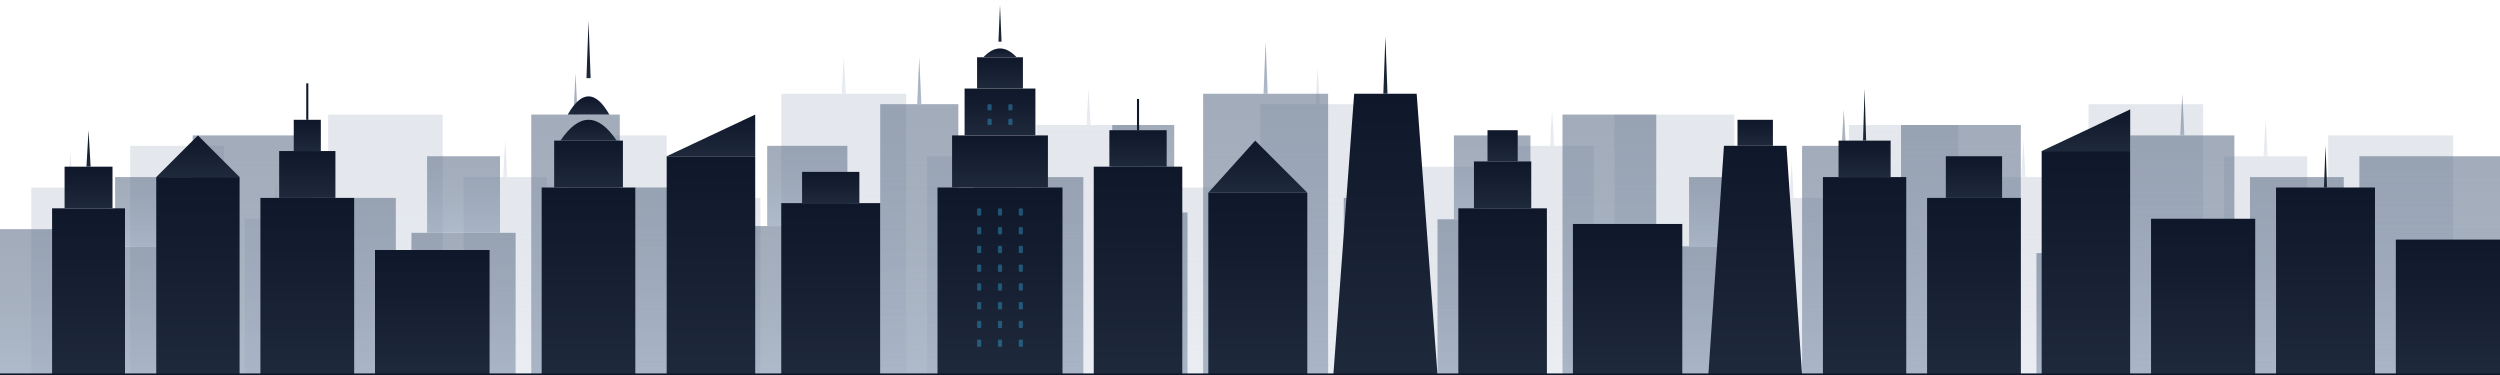
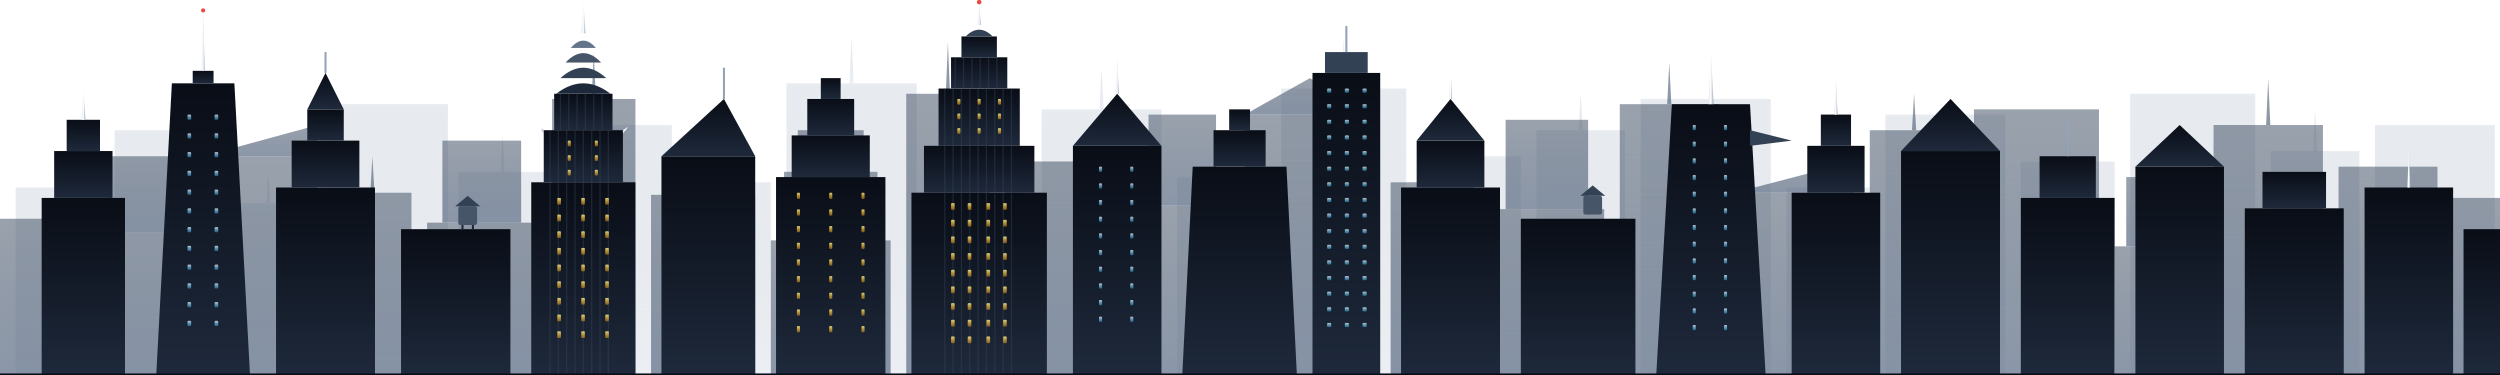
<svg xmlns="http://www.w3.org/2000/svg" viewBox="0 0 2400 360" preserveAspectRatio="xMidYMax slice" fill="none" class="w-full h-full">
  <defs>
-     <linearGradient id="bgSkylineGrad" x1="0" y1="0" x2="0" y2="1">
-       <stop offset="0%" stop-color="#94a3b8" stop-opacity="0.25" />
-       <stop offset="100%" stop-color="#cbd5e1" stop-opacity="0.4" />
-     </linearGradient>
-     <linearGradient id="midSkylineGrad" x1="0" y1="0" x2="0" y2="1">
-       <stop offset="0%" stop-color="#64748b" stop-opacity="0.6" />
-       <stop offset="100%" stop-color="#94a3b8" stop-opacity="0.75" />
-     </linearGradient>
-     <linearGradient id="foreSkylineGrad" x1="0" y1="0" x2="0" y2="1">
-       <stop offset="0%" stop-color="#0f172a" />
+     <linearGradient id="skylineBgGrad" x1="0" y1="0" x2="0" y2="1">
+       <stop offset="0%" stop-color="#94a3b8" stop-opacity="0.22" />
+       <stop offset="100%" stop-color="#cbd5e1" stop-opacity="0.38" />
+     </linearGradient>
+     <linearGradient id="skylineMidGrad" x1="0" y1="0" x2="0" y2="1">
+       <stop offset="0%" stop-color="#475569" stop-opacity="0.55" />
+       <stop offset="100%" stop-color="#64748b" stop-opacity="0.75" />
+     </linearGradient>
+     <linearGradient id="skylineForeDark" x1="0" y1="0" x2="0" y2="1">
+       <stop offset="0%" stop-color="#090d16" />
      <stop offset="100%" stop-color="#1e293b" />
    </linearGradient>
-     <linearGradient id="empireStateGrad" x1="0" y1="0" x2="0" y2="1">
-       <stop offset="0%" stop-color="#1e293b" />
-       <stop offset="100%" stop-color="#0f172a" />
+     <linearGradient id="spireSteel" x1="0" y1="0" x2="1" y2="0">
+       <stop offset="0%" stop-color="#e2e8f0" />
+       <stop offset="50%" stop-color="#ffffff" />
+       <stop offset="100%" stop-color="#94a3b8" />
+     </linearGradient>
+     <linearGradient id="windowGlowWarm" x1="0" y1="0" x2="0" y2="1">
+       <stop offset="0%" stop-color="#fef08a" stop-opacity="0.85" />
+       <stop offset="100%" stop-color="#f59e0b" stop-opacity="0.5" />
+     </linearGradient>
+     <linearGradient id="windowGlowCyan" x1="0" y1="0" x2="0" y2="1">
+       <stop offset="0%" stop-color="#e0f2fe" stop-opacity="0.8" />
+       <stop offset="100%" stop-color="#38bdf8" stop-opacity="0.45" />
    </linearGradient>
  </defs>
-   <g fill="url(#bgSkylineGrad)">
-     <rect x="30" y="180" width="75" height="180" />
-     <polygon points="65.5,180 67.5,145 69.5,180" />
-     <rect x="125" y="140" width="90" height="220" />
-     <rect x="235" y="210" width="60" height="150" />
-     <polygon points="263,210 265,175 267,210" />
-     <rect x="315" y="110" width="110" height="250" />
-     <rect x="445" y="170" width="80" height="190" />
-     <polygon points="483,170 485,135 487,170" />
-     <rect x="545" y="130" width="95" height="230" />
-     <rect x="660" y="190" width="70" height="170" />
-     <rect x="750" y="90" width="120" height="270" />
-     <polygon points="808,90 810,55 812,90" />
-     <rect x="890" y="150" width="85" height="210" />
-     <rect x="995" y="120" width="100" height="240" />
-     <polygon points="1043,120 1045,85 1047,120" />
-     <rect x="1115" y="180" width="75" height="180" />
-     <rect x="1210" y="100" width="110" height="260" />
-     <polygon points="1263,100 1265,65 1267,100" />
-     <rect x="1340" y="160" width="90" height="200" />
-     <rect x="1450" y="140" width="80" height="220" />
-     <polygon points="1488,140 1490,105 1492,140" />
-     <rect x="1550" y="110" width="115" height="250" />
-     <rect x="1685" y="190" width="70" height="170" />
-     <polygon points="1718,190 1720,155 1722,190" />
-     <rect x="1775" y="120" width="105" height="240" />
-     <rect x="1900" y="170" width="85" height="190" />
-     <polygon points="1940.5,170 1942.5,135 1944.5,170" />
-     <rect x="2005" y="100" width="110" height="260" />
-     <rect x="2135" y="150" width="80" height="210" />
-     <polygon points="2173,150 2175,115 2177,150" />
-     <rect x="2235" y="130" width="120" height="230" />
-   </g>
-   <g fill="url(#midSkylineGrad)">
-     <rect x="0" y="220" width="90" height="140" />
-     <rect x="100" y="236.5" width="70" height="123.5" />
-     <rect x="110.5" y="170" width="49" height="66.5" />
-     <rect x="185" y="130" width="115" height="230" />
-     <rect x="315" y="190" width="65" height="170" />
-     <rect x="395" y="223.5" width="100" height="136.5" />
-     <rect x="410" y="150" width="70" height="73.5" />
-     <rect x="510" y="110" width="85" height="250" />
-     <polygon points="550.5,110 552.5,70 554.5,110" />
-     <rect x="610" y="180" width="95" height="180" />
-     <rect x="720" y="217" width="110" height="143" />
-     <rect x="736.5" y="140" width="77" height="77" />
-     <rect x="845" y="100" width="75" height="260" />
-     <polygon points="880.5,100 882.5,55 884.5,100" />
-     <rect x="935" y="170" width="105" height="190" />
-     <rect x="1055" y="204" width="85" height="156" />
-     <rect x="1067.75" y="120" width="59.5" height="84" />
-     <rect x="1155" y="90" width="120" height="270" />
-     <polygon points="1213,90 1215,40 1217,90" />
-     <rect x="1290" y="190" width="75" height="170" />
-     <rect x="1380" y="210.5" width="105" height="149.5" />
-     <rect x="1395.75" y="130" width="73.5" height="80.5" />
-     <rect x="1500" y="110" width="90" height="250" />
-     <rect x="1605" y="236.5" width="110" height="123.5" />
-     <rect x="1621.5" y="170" width="77" height="66.5" />
-     <rect x="1730" y="140" width="80" height="220" />
-     <polygon points="1768,140 1770,105 1772,140" />
-     <rect x="1825" y="120" width="115" height="240" />
-     <rect x="1955" y="243" width="75" height="117" />
-     <rect x="1966.25" y="180" width="52.5" height="63" />
-     <rect x="2045" y="130" width="100" height="230" />
-     <polygon points="2093,130 2095,90 2097,130" />
-     <rect x="2160" y="170" width="90" height="190" />
-     <rect x="2265" y="150" width="135" height="210" />
-   </g>
-   <g fill="url(#foreSkylineGrad)">
-     <rect x="50" y="200" width="70" height="160" />
-     <rect x="62" y="160" width="46" height="40" />
-     <polygon points="83,160 85,125 87,160" />
-     <rect x="150" y="170" width="80" height="190" />
-     <polygon points="150,170 190,130 230,170" />
-     <rect x="250" y="190" width="90" height="170" />
-     <rect x="268" y="145" width="54" height="45" />
-     <rect x="282" y="115" width="26" height="30" />
-     <line x1="295" y1="115" x2="295" y2="80" stroke="#0f172a" stroke-width="2" />
-     <rect x="360" y="240" width="110" height="120" />
-     <rect x="520" y="180" width="90" height="180" />
-     <rect x="532" y="135" width="66" height="45" />
-     <path d="M 538 135 Q 565 95 592 135 Z" />
-     <path d="M 545 110 Q 565 75 585 110 Z" />
-     <polygon points="563,75 565,20 567,75" />
-     <rect x="640" y="150" width="85" height="210" />
-     <polygon points="640,150 725,110 725,150" />
-     <rect x="750" y="195" width="95" height="165" />
-     <rect x="770" y="165" width="55" height="30" />
-     <rect x="900" y="180" width="120" height="180" />
-     <rect x="914" y="130" width="92" height="50" />
-     <rect x="926" y="85" width="68" height="45" />
-     <rect x="938" y="55" width="44" height="30" />
-     <path d="M 944 55 Q 960 38 976 55 Z" />
-     <polygon points="958.5,40 960,5 961.5,40" />
-     <rect x="1050" y="160" width="85" height="200" />
-     <rect x="1065" y="125" width="55" height="35" />
-     <line x1="1092.5" y1="125" x2="1092.5" y2="95" stroke="#0f172a" stroke-width="2" />
-     <rect x="1160" y="185" width="95" height="175" />
-     <polygon points="1160,185 1205,135 1255,185" />
-     <polygon points="1280,360 1300,90 1360,90 1380,360" />
-     <polygon points="1328,90 1330,35 1332,90" />
-     <rect x="1400" y="200" width="85" height="160" />
-     <rect x="1415" y="155" width="55" height="45" />
-     <rect x="1428" y="125" width="29" height="30" />
-     <rect x="1510" y="215" width="105" height="145" />
-     <polygon points="1640,360 1655,140 1715,140 1730,360" />
-     <rect x="1668" y="115" width="34" height="25" />
-     <rect x="1750" y="170" width="80" height="190" />
-     <rect x="1765" y="135" width="50" height="35" />
-     <polygon points="1788.5,135 1790,85 1791.5,135" />
-     <rect x="1850" y="190" width="90" height="170" />
-     <rect x="1868" y="150" width="54" height="40" />
-     <rect x="1960" y="145" width="85" height="215" />
-     <polygon points="1960,145 2045,105 2045,145" />
-     <rect x="2065" y="210" width="100" height="150" />
-     <rect x="2185" y="180" width="95" height="180" />
-     <polygon points="2231,180 2232.5,140 2234,180" />
-     <rect x="2300" y="230" width="100" height="130" />
-   </g>
-   <g fill="#38bdf8" opacity="0.35">
-     <rect x="938" y="200" width="4" height="7" rx="1" />
-     <rect x="958" y="200" width="4" height="7" rx="1" />
-     <rect x="978" y="200" width="4" height="7" rx="1" />
-     <rect x="938" y="218" width="4" height="7" rx="1" />
-     <rect x="958" y="218" width="4" height="7" rx="1" />
-     <rect x="978" y="218" width="4" height="7" rx="1" />
-     <rect x="938" y="236" width="4" height="7" rx="1" />
-     <rect x="958" y="236" width="4" height="7" rx="1" />
-     <rect x="978" y="236" width="4" height="7" rx="1" />
-     <rect x="938" y="254" width="4" height="7" rx="1" />
-     <rect x="958" y="254" width="4" height="7" rx="1" />
-     <rect x="978" y="254" width="4" height="7" rx="1" />
-     <rect x="938" y="272" width="4" height="7" rx="1" />
-     <rect x="958" y="272" width="4" height="7" rx="1" />
-     <rect x="978" y="272" width="4" height="7" rx="1" />
-     <rect x="938" y="290" width="4" height="7" rx="1" />
-     <rect x="958" y="290" width="4" height="7" rx="1" />
-     <rect x="978" y="290" width="4" height="7" rx="1" />
-     <rect x="938" y="308" width="4" height="7" rx="1" />
-     <rect x="958" y="308" width="4" height="7" rx="1" />
-     <rect x="978" y="308" width="4" height="7" rx="1" />
-     <rect x="938" y="326" width="4" height="7" rx="1" />
-     <rect x="958" y="326" width="4" height="7" rx="1" />
-     <rect x="978" y="326" width="4" height="7" rx="1" />
-     <rect x="948" y="100" width="4" height="6" rx="1" />
-     <rect x="968" y="100" width="4" height="6" rx="1" />
-     <rect x="948" y="114" width="4" height="6" rx="1" />
-     <rect x="968" y="114" width="4" height="6" rx="1" />
-   </g>
-   <line x1="0" y1="360" x2="2400" y2="360" stroke="#0f172a" stroke-width="3" />
+   <g fill="url(#skylineBgGrad)">
+     <rect x="15" y="180" width="85" height="180" />
+     <polygon points="55.5,180 57.5,155 59.5,180" />
+     <rect x="110" y="125" width="95" height="235" />
+     <rect x="220" y="195" width="75" height="165" />
+     <polygon points="255.5,195 257.5,165 259.5,195" />
+     <rect x="310" y="100" width="120" height="260" />
+     <rect x="440" y="165" width="85" height="195" />
+     <polygon points="480.5,165 482.5,130 484.5,165" />
+     <rect x="540" y="120" width="105" height="240" />
+     <rect x="660" y="175" width="80" height="185" />
+     <polygon points="698,175 700,135 702,175" />
+     <rect x="755" y="80" width="125" height="280" />
+     <polygon points="815.5,80 817.5,35 819.5,80" />
+     <rect x="895" y="140" width="90" height="220" />
+     <rect x="1000" y="105" width="115" height="255" />
+     <polygon points="1055.5,105 1057.5,65 1059.5,105" />
+     <rect x="1130" y="170" width="85" height="190" />
+     <rect x="1230" y="85" width="120" height="275" />
+     <polygon points="1288,85 1290,35 1292,85" />
+     <rect x="1365" y="150" width="95" height="210" />
+     <rect x="1475" y="125" width="85" height="235" />
+     <polygon points="1515.5,125 1517.5,90 1519.5,125" />
+     <rect x="1575" y="95" width="125" height="265" />
+     <rect x="1715" y="180" width="80" height="180" />
+     <polygon points="1753,180 1755,150 1757,180" />
+     <rect x="1810" y="110" width="115" height="250" />
+     <rect x="1940" y="155" width="90" height="205" />
+     <polygon points="1983,155 1985,120 1987,155" />
+     <rect x="2045" y="90" width="120" height="270" />
+     <rect x="2180" y="145" width="85" height="215" />
+     <polygon points="2220.5,145 2222.5,105 2224.5,145" />
+     <rect x="2280" y="120" width="115" height="240" />
+   </g>
+   <g fill="url(#skylineMidGrad)">
+     <rect x="0" y="210" width="80" height="150" />
+     <rect x="90" y="223.5" width="90" height="136.5" />
+     <rect x="102.6" y="150" width="64.8" height="73.5" />
+     <rect x="195" y="150" width="110" height="210" />
+     <polygon points="195,150 305,120 305,150" />
+     <rect x="320" y="185" width="75" height="175" />
+     <polygon points="355.5,185 357.5,150 359.5,185" />
+     <rect x="410" y="213.75" width="105" height="146.25" />
+     <rect x="424.7" y="135" width="75.6" height="78.75" />
+     <rect x="530" y="95" width="80" height="265" />
+     <polygon points="568,95 570,50 572,95" />
+     <rect x="625" y="187" width="100" height="173" />
+     <path d="M 635 187 Q 675 165 715 187 Z" />
+     <rect x="740" y="230.75" width="115" height="129.25" />
+     <rect x="752.65" y="164.95" width="89.7" height="65.8" />
+     <rect x="765.875" y="125" width="63.25" height="39.95" />
+     <rect x="870" y="90" width="80" height="270" />
+     <polygon points="908,90 910,40 912,90" />
+     <rect x="965" y="155" width="110" height="205" />
+     <rect x="1090" y="197.5" width="90" height="162.5" />
+     <rect x="1102.6" y="110" width="64.8" height="87.5" />
+     <rect x="1195" y="110" width="125" height="250" />
+     <polygon points="1195,110 1257.5,75 1320,110" />
+     <rect x="1335" y="175" width="80" height="185" />
+     <rect x="1430" y="200.75" width="110" height="159.25" />
+     <rect x="1445.4" y="115" width="79.2" height="85.75" />
+     <rect x="1555" y="100" width="95" height="260" />
+     <polygon points="1600.5,100 1602.5,60 1604.5,100" />
+     <rect x="1665" y="185" width="115" height="175" />
+     <polygon points="1665,185 1780,155 1780,185" />
+     <rect x="1795" y="125" width="85" height="235" />
+     <polygon points="1835.5,125 1837.5,90 1839.5,125" />
+     <rect x="1895" y="105" width="120" height="255" />
+     <rect x="2030" y="236.5" width="80" height="123.5" />
+     <rect x="2041.2" y="170" width="57.6" height="66.5" />
+     <rect x="2125" y="120" width="105" height="240" />
+     <polygon points="2175.5,120 2177.5,75 2179.5,120" />
+     <rect x="2245" y="160" width="95" height="200" />
+     <rect x="2350" y="190" width="60" height="170" />
+   </g>
+   <g fill="url(#skylineForeDark)">
+     <rect x="40" y="190" width="80" height="170" />
+     <rect x="52" y="145" width="56" height="45" />
+     <rect x="64" y="115" width="32" height="30" />
+     <polygon points="78,115 80,85 82,115" fill="url(#spireSteel)" />
+     <polygon points="150,360 165,80 225,80 240,360" />
+     <rect x="185" y="68" width="20" height="12" />
+     <polygon points="193.5,68 195,10 196.5,68" fill="url(#spireSteel)" />
+     <circle cx="195" cy="10" r="2" fill="#ef4444" />
+     <rect x="265" y="180" width="95" height="180" />
+     <rect x="280" y="135" width="65" height="45" />
+     <rect x="295" y="105" width="35" height="30" />
+     <polygon points="295,105 312.5,70 330,105" />
+     <line x1="312.5" y1="70" x2="312.5" y2="50" stroke="#94a3b8" stroke-width="2" />
+     <rect x="385" y="220" width="105" height="140" />
+     <rect x="440" y="198" width="18" height="18" rx="2" fill="#475569" />
+     <polygon points="437,198 449,188 461,198" fill="#334155" />
+     <line x1="444" y1="216" x2="444" y2="220" stroke="#1e293b" stroke-width="2" />
+     <line x1="454" y1="216" x2="454" y2="220" stroke="#1e293b" stroke-width="2" />
+     <rect x="510" y="175" width="100" height="185" />
+     <rect x="522" y="125" width="76" height="50" />
+     <rect x="532" y="90" width="56" height="35" />
+     <path d="M 534 90 Q 560 70 586 90 Z" fill="#1e293b" />
+     <path d="M 538 75 Q 560 55 582 75 Z" fill="#334155" />
+     <path d="M 543 60 Q 560 42 577 60 Z" fill="#475569" />
+     <path d="M 548 46 Q 560 32 572 46 Z" fill="#64748b" />
+     <polygon points="558,32 560,2 562,32" fill="url(#spireSteel)" />
+     <polygon points="522,125 516,121 522,128" fill="url(#spireSteel)" />
+     <polygon points="598,125 604,121 598,128" fill="url(#spireSteel)" />
+     <rect x="635" y="150" width="90" height="210" />
+     <polygon points="635,150 695,95 725,150" />
+     <line x1="695" y1="95" x2="695" y2="65" stroke="#94a3b8" stroke-width="2" />
+     <rect x="745" y="170" width="105" height="190" />
+     <rect x="760" y="130" width="75" height="40" />
+     <rect x="775" y="95" width="45" height="35" />
+     <rect x="788" y="75" width="19" height="20" />
+     <rect x="875" y="185" width="130" height="175" />
+     <rect x="887" y="140" width="106" height="45" />
+     <rect x="901" y="85" width="78" height="55" />
+     <rect x="913" y="55" width="54" height="30" />
+     <rect x="923" y="35" width="34" height="20" />
+     <path d="M 927 35 Q 940 22 953 35 Z" fill="#334155" />
+     <polygon points="938.5,24 940,2 941.5,24" fill="url(#spireSteel)" />
+     <circle cx="940" cy="2" r="2.2" fill="#ef4444" />
+     <rect x="1030" y="140" width="85" height="220" />
+     <polygon points="1030,140 1072.5,90 1115,140" />
+     <polygon points="1071,90 1072.5,55 1074,90" fill="url(#spireSteel)" />
+     <polygon points="1135,360 1145,160 1235,160 1245,360" />
+     <rect x="1165" y="125" width="50" height="35" />
+     <rect x="1180" y="105" width="20" height="20" />
+     <rect x="1260" y="70" width="65" height="290" />
+     <rect x="1272" y="50" width="41" height="20" fill="#334155" />
+     <line x1="1292.5" y1="50" x2="1292.5" y2="25" stroke="#94a3b8" stroke-width="2" />
+     <rect x="1345" y="180" width="95" height="180" />
+     <rect x="1360" y="135" width="65" height="45" />
+     <polygon points="1360,135 1392.5,95 1425,135" />
+     <polygon points="1391,95 1392.5,65 1394,95" fill="url(#spireSteel)" />
+     <rect x="1460" y="210" width="110" height="150" />
+     <rect x="1520" y="188" width="18" height="18" rx="2" fill="#475569" />
+     <polygon points="1517,188 1529,178 1541,188" fill="#334155" />
+     <polygon points="1590,360 1605,100 1680,100 1695,360" />
+     <polygon points="1680,140 1720,135 1680,125" fill="#334155" />
+     <polygon points="1640,100 1642.5,50 1645,100" fill="url(#spireSteel)" />
+     <rect x="1720" y="185" width="85" height="175" />
+     <rect x="1735" y="140" width="55" height="45" />
+     <rect x="1748" y="110" width="29" height="30" />
+     <polygon points="1761,110 1762.5,75 1764,110" fill="url(#spireSteel)" />
+     <rect x="1825" y="145" width="95" height="215" />
+     <polygon points="1825,145 1872.5,95 1920,145" />
+     <rect x="1940" y="190" width="90" height="170" />
+     <rect x="1958" y="150" width="54" height="40" />
+     <line x1="1985" y1="150" x2="1985" y2="115" stroke="#94a3b8" stroke-width="2" />
+     <rect x="2050" y="160" width="85" height="200" />
+     <polygon points="2050,160 2092.5,120 2135,160" />
+     <rect x="2155" y="200" width="95" height="160" />
+     <rect x="2172" y="165" width="61" height="35" />
+     <rect x="2270" y="180" width="85" height="180" />
+     <polygon points="2311,180 2312.5,145 2314,180" fill="url(#spireSteel)" />
+     <rect x="2365" y="220" width="35" height="140" />
+   </g>
+   <g stroke="#334155" stroke-width="1.2" opacity="0.45">
+     <line x1="907" y1="85" x2="907" y2="360" />
+     <line x1="915" y1="85" x2="915" y2="360" />
+     <line x1="923" y1="85" x2="923" y2="360" />
+     <line x1="931" y1="85" x2="931" y2="360" />
+     <line x1="939" y1="85" x2="939" y2="360" />
+     <line x1="947" y1="85" x2="947" y2="360" />
+     <line x1="955" y1="85" x2="955" y2="360" />
+     <line x1="963" y1="85" x2="963" y2="360" />
+     <line x1="971" y1="85" x2="971" y2="360" />
+     <line x1="917" y1="55" x2="917" y2="85" />
+     <line x1="925" y1="55" x2="925" y2="85" />
+     <line x1="933" y1="55" x2="933" y2="85" />
+     <line x1="941" y1="55" x2="941" y2="85" />
+     <line x1="949" y1="55" x2="949" y2="85" />
+     <line x1="957" y1="55" x2="957" y2="85" />
+   </g>
+   <g stroke="#334155" stroke-width="1.2" opacity="0.45">
+     <line x1="528" y1="125" x2="528" y2="360" />
+     <line x1="536" y1="125" x2="536" y2="360" />
+     <line x1="544" y1="125" x2="544" y2="360" />
+     <line x1="552" y1="125" x2="552" y2="360" />
+     <line x1="560" y1="125" x2="560" y2="360" />
+     <line x1="568" y1="125" x2="568" y2="360" />
+     <line x1="576" y1="125" x2="576" y2="360" />
+     <line x1="584" y1="125" x2="584" y2="360" />
+     <line x1="538" y1="90" x2="538" y2="125" />
+     <line x1="546" y1="90" x2="546" y2="125" />
+     <line x1="554" y1="90" x2="554" y2="125" />
+     <line x1="562" y1="90" x2="562" y2="125" />
+     <line x1="570" y1="90" x2="570" y2="125" />
+     <line x1="578" y1="90" x2="578" y2="125" />
+   </g>
+   <g fill="url(#windowGlowWarm)">
+     <rect x="913" y="195" width="3.5" height="6.5" rx="0.8" />
+     <rect x="929" y="195" width="3.5" height="6.5" rx="0.8" />
+     <rect x="947" y="195" width="3.5" height="6.5" rx="0.8" />
+     <rect x="963" y="195" width="3.5" height="6.5" rx="0.8" />
+     <rect x="913" y="211" width="3.5" height="6.5" rx="0.8" />
+     <rect x="929" y="211" width="3.5" height="6.5" rx="0.8" />
+     <rect x="947" y="211" width="3.5" height="6.5" rx="0.8" />
+     <rect x="963" y="211" width="3.5" height="6.5" rx="0.8" />
+     <rect x="913" y="227" width="3.5" height="6.5" rx="0.8" />
+     <rect x="929" y="227" width="3.5" height="6.5" rx="0.8" />
+     <rect x="947" y="227" width="3.5" height="6.5" rx="0.8" />
+     <rect x="963" y="227" width="3.5" height="6.5" rx="0.8" />
+     <rect x="913" y="243" width="3.5" height="6.5" rx="0.8" />
+     <rect x="929" y="243" width="3.5" height="6.5" rx="0.8" />
+     <rect x="947" y="243" width="3.5" height="6.5" rx="0.8" />
+     <rect x="963" y="243" width="3.5" height="6.5" rx="0.8" />
+     <rect x="913" y="259" width="3.5" height="6.5" rx="0.8" />
+     <rect x="929" y="259" width="3.5" height="6.5" rx="0.8" />
+     <rect x="947" y="259" width="3.5" height="6.5" rx="0.8" />
+     <rect x="963" y="259" width="3.5" height="6.5" rx="0.8" />
+     <rect x="913" y="275" width="3.5" height="6.5" rx="0.8" />
+     <rect x="929" y="275" width="3.5" height="6.5" rx="0.8" />
+     <rect x="947" y="275" width="3.5" height="6.5" rx="0.8" />
+     <rect x="963" y="275" width="3.5" height="6.5" rx="0.8" />
+     <rect x="913" y="291" width="3.5" height="6.5" rx="0.8" />
+     <rect x="929" y="291" width="3.5" height="6.5" rx="0.8" />
+     <rect x="947" y="291" width="3.5" height="6.5" rx="0.8" />
+     <rect x="963" y="291" width="3.5" height="6.5" rx="0.8" />
+     <rect x="913" y="307" width="3.5" height="6.5" rx="0.8" />
+     <rect x="929" y="307" width="3.5" height="6.5" rx="0.8" />
+     <rect x="947" y="307" width="3.5" height="6.5" rx="0.8" />
+     <rect x="963" y="307" width="3.5" height="6.5" rx="0.8" />
+     <rect x="913" y="323" width="3.5" height="6.5" rx="0.8" />
+     <rect x="929" y="323" width="3.5" height="6.5" rx="0.8" />
+     <rect x="947" y="323" width="3.5" height="6.5" rx="0.8" />
+     <rect x="963" y="323" width="3.5" height="6.5" rx="0.8" />
+     <rect x="919" y="95" width="3" height="5.5" rx="0.8" />
+     <rect x="938.5" y="95" width="3" height="5.5" rx="0.8" />
+     <rect x="958" y="95" width="3" height="5.5" rx="0.8" />
+     <rect x="919" y="109" width="3" height="5.5" rx="0.8" />
+     <rect x="938.5" y="109" width="3" height="5.5" rx="0.8" />
+     <rect x="958" y="109" width="3" height="5.5" rx="0.8" />
+     <rect x="919" y="123" width="3" height="5.5" rx="0.8" />
+     <rect x="938.5" y="123" width="3" height="5.5" rx="0.8" />
+     <rect x="958" y="123" width="3" height="5.5" rx="0.8" />
+     <rect x="535" y="190" width="3.5" height="6.5" rx="0.8" />
+     <rect x="558" y="190" width="3.5" height="6.5" rx="0.8" />
+     <rect x="581" y="190" width="3.5" height="6.5" rx="0.8" />
+     <rect x="535" y="206" width="3.5" height="6.5" rx="0.8" />
+     <rect x="558" y="206" width="3.5" height="6.5" rx="0.8" />
+     <rect x="581" y="206" width="3.5" height="6.5" rx="0.8" />
+     <rect x="535" y="222" width="3.5" height="6.5" rx="0.8" />
+     <rect x="558" y="222" width="3.5" height="6.5" rx="0.8" />
+     <rect x="581" y="222" width="3.5" height="6.5" rx="0.8" />
+     <rect x="535" y="238" width="3.5" height="6.5" rx="0.8" />
+     <rect x="558" y="238" width="3.5" height="6.5" rx="0.8" />
+     <rect x="581" y="238" width="3.5" height="6.5" rx="0.8" />
+     <rect x="535" y="254" width="3.5" height="6.5" rx="0.8" />
+     <rect x="558" y="254" width="3.5" height="6.5" rx="0.8" />
+     <rect x="581" y="254" width="3.5" height="6.5" rx="0.8" />
+     <rect x="535" y="270" width="3.5" height="6.5" rx="0.8" />
+     <rect x="558" y="270" width="3.5" height="6.5" rx="0.8" />
+     <rect x="581" y="270" width="3.5" height="6.5" rx="0.8" />
+     <rect x="535" y="286" width="3.5" height="6.5" rx="0.8" />
+     <rect x="558" y="286" width="3.5" height="6.5" rx="0.8" />
+     <rect x="581" y="286" width="3.5" height="6.5" rx="0.8" />
+     <rect x="535" y="302" width="3.5" height="6.5" rx="0.8" />
+     <rect x="558" y="302" width="3.5" height="6.5" rx="0.8" />
+     <rect x="581" y="302" width="3.5" height="6.5" rx="0.8" />
+     <rect x="535" y="318" width="3.5" height="6.5" rx="0.8" />
+     <rect x="558" y="318" width="3.5" height="6.5" rx="0.8" />
+     <rect x="581" y="318" width="3.5" height="6.5" rx="0.8" />
+     <rect x="545" y="135" width="3" height="5.5" rx="0.8" />
+     <rect x="571" y="135" width="3" height="5.5" rx="0.8" />
+     <rect x="545" y="149" width="3" height="5.5" rx="0.8" />
+     <rect x="571" y="149" width="3" height="5.5" rx="0.8" />
+     <rect x="545" y="163" width="3" height="5.5" rx="0.8" />
+     <rect x="571" y="163" width="3" height="5.5" rx="0.8" />
+     <rect x="765" y="185" width="3" height="6" rx="0.8" />
+     <rect x="796" y="185" width="3" height="6" rx="0.8" />
+     <rect x="827" y="185" width="3" height="6" rx="0.8" />
+     <rect x="765" y="201" width="3" height="6" rx="0.8" />
+     <rect x="796" y="201" width="3" height="6" rx="0.8" />
+     <rect x="827" y="201" width="3" height="6" rx="0.8" />
+     <rect x="765" y="217" width="3" height="6" rx="0.8" />
+     <rect x="796" y="217" width="3" height="6" rx="0.8" />
+     <rect x="827" y="217" width="3" height="6" rx="0.8" />
+     <rect x="765" y="233" width="3" height="6" rx="0.8" />
+     <rect x="796" y="233" width="3" height="6" rx="0.8" />
+     <rect x="827" y="233" width="3" height="6" rx="0.8" />
+     <rect x="765" y="249" width="3" height="6" rx="0.8" />
+     <rect x="796" y="249" width="3" height="6" rx="0.8" />
+     <rect x="827" y="249" width="3" height="6" rx="0.8" />
+     <rect x="765" y="265" width="3" height="6" rx="0.8" />
+     <rect x="796" y="265" width="3" height="6" rx="0.8" />
+     <rect x="827" y="265" width="3" height="6" rx="0.8" />
+     <rect x="765" y="281" width="3" height="6" rx="0.8" />
+     <rect x="796" y="281" width="3" height="6" rx="0.8" />
+     <rect x="827" y="281" width="3" height="6" rx="0.8" />
+     <rect x="765" y="297" width="3" height="6" rx="0.8" />
+     <rect x="796" y="297" width="3" height="6" rx="0.8" />
+     <rect x="827" y="297" width="3" height="6" rx="0.8" />
+     <rect x="765" y="313" width="3" height="6" rx="0.8" />
+     <rect x="796" y="313" width="3" height="6" rx="0.8" />
+     <rect x="827" y="313" width="3" height="6" rx="0.8" />
+   </g>
+   <g fill="url(#windowGlowCyan)">
+     <rect x="180" y="110" width="3.5" height="5" rx="0.8" />
+     <rect x="206" y="110" width="3.5" height="5" rx="0.8" />
+     <rect x="180" y="128" width="3.5" height="5" rx="0.8" />
+     <rect x="206" y="128" width="3.5" height="5" rx="0.8" />
+     <rect x="180" y="146" width="3.5" height="5" rx="0.8" />
+     <rect x="206" y="146" width="3.5" height="5" rx="0.8" />
+     <rect x="180" y="164" width="3.5" height="5" rx="0.8" />
+     <rect x="206" y="164" width="3.5" height="5" rx="0.8" />
+     <rect x="180" y="182" width="3.5" height="5" rx="0.8" />
+     <rect x="206" y="182" width="3.5" height="5" rx="0.8" />
+     <rect x="180" y="200" width="3.5" height="5" rx="0.8" />
+     <rect x="206" y="200" width="3.5" height="5" rx="0.8" />
+     <rect x="180" y="218" width="3.5" height="5" rx="0.8" />
+     <rect x="206" y="218" width="3.5" height="5" rx="0.8" />
+     <rect x="180" y="236" width="3.5" height="5" rx="0.8" />
+     <rect x="206" y="236" width="3.5" height="5" rx="0.8" />
+     <rect x="180" y="254" width="3.5" height="5" rx="0.8" />
+     <rect x="206" y="254" width="3.5" height="5" rx="0.8" />
+     <rect x="180" y="272" width="3.5" height="5" rx="0.8" />
+     <rect x="206" y="272" width="3.5" height="5" rx="0.8" />
+     <rect x="180" y="290" width="3.5" height="5" rx="0.8" />
+     <rect x="206" y="290" width="3.5" height="5" rx="0.8" />
+     <rect x="180" y="308" width="3.5" height="5" rx="0.8" />
+     <rect x="206" y="308" width="3.5" height="5" rx="0.8" />
+     <rect x="1055" y="160" width="3" height="5" rx="0.8" />
+     <rect x="1085" y="160" width="3" height="5" rx="0.8" />
+     <rect x="1055" y="176" width="3" height="5" rx="0.8" />
+     <rect x="1085" y="176" width="3" height="5" rx="0.8" />
+     <rect x="1055" y="192" width="3" height="5" rx="0.8" />
+     <rect x="1085" y="192" width="3" height="5" rx="0.8" />
+     <rect x="1055" y="208" width="3" height="5" rx="0.8" />
+     <rect x="1085" y="208" width="3" height="5" rx="0.8" />
+     <rect x="1055" y="224" width="3" height="5" rx="0.8" />
+     <rect x="1085" y="224" width="3" height="5" rx="0.8" />
+     <rect x="1055" y="240" width="3" height="5" rx="0.8" />
+     <rect x="1085" y="240" width="3" height="5" rx="0.8" />
+     <rect x="1055" y="256" width="3" height="5" rx="0.8" />
+     <rect x="1085" y="256" width="3" height="5" rx="0.8" />
+     <rect x="1055" y="272" width="3" height="5" rx="0.8" />
+     <rect x="1085" y="272" width="3" height="5" rx="0.8" />
+     <rect x="1055" y="288" width="3" height="5" rx="0.8" />
+     <rect x="1085" y="288" width="3" height="5" rx="0.8" />
+     <rect x="1055" y="304" width="3" height="5" rx="0.8" />
+     <rect x="1085" y="304" width="3" height="5" rx="0.8" />
+     <rect x="1274" y="85" width="4" height="4" rx="0.8" />
+     <rect x="1291" y="85" width="4" height="4" rx="0.8" />
+     <rect x="1308" y="85" width="4" height="4" rx="0.8" />
+     <rect x="1274" y="100" width="4" height="4" rx="0.8" />
+     <rect x="1291" y="100" width="4" height="4" rx="0.8" />
+     <rect x="1308" y="100" width="4" height="4" rx="0.8" />
+     <rect x="1274" y="115" width="4" height="4" rx="0.8" />
+     <rect x="1291" y="115" width="4" height="4" rx="0.8" />
+     <rect x="1308" y="115" width="4" height="4" rx="0.8" />
+     <rect x="1274" y="130" width="4" height="4" rx="0.8" />
+     <rect x="1291" y="130" width="4" height="4" rx="0.8" />
+     <rect x="1308" y="130" width="4" height="4" rx="0.8" />
+     <rect x="1274" y="145" width="4" height="4" rx="0.8" />
+     <rect x="1291" y="145" width="4" height="4" rx="0.8" />
+     <rect x="1308" y="145" width="4" height="4" rx="0.8" />
+     <rect x="1274" y="160" width="4" height="4" rx="0.8" />
+     <rect x="1291" y="160" width="4" height="4" rx="0.8" />
+     <rect x="1308" y="160" width="4" height="4" rx="0.8" />
+     <rect x="1274" y="175" width="4" height="4" rx="0.8" />
+     <rect x="1291" y="175" width="4" height="4" rx="0.8" />
+     <rect x="1308" y="175" width="4" height="4" rx="0.8" />
+     <rect x="1274" y="190" width="4" height="4" rx="0.8" />
+     <rect x="1291" y="190" width="4" height="4" rx="0.8" />
+     <rect x="1308" y="190" width="4" height="4" rx="0.8" />
+     <rect x="1274" y="205" width="4" height="4" rx="0.8" />
+     <rect x="1291" y="205" width="4" height="4" rx="0.8" />
+     <rect x="1308" y="205" width="4" height="4" rx="0.8" />
+     <rect x="1274" y="220" width="4" height="4" rx="0.8" />
+     <rect x="1291" y="220" width="4" height="4" rx="0.8" />
+     <rect x="1308" y="220" width="4" height="4" rx="0.8" />
+     <rect x="1274" y="235" width="4" height="4" rx="0.8" />
+     <rect x="1291" y="235" width="4" height="4" rx="0.8" />
+     <rect x="1308" y="235" width="4" height="4" rx="0.8" />
+     <rect x="1274" y="250" width="4" height="4" rx="0.8" />
+     <rect x="1291" y="250" width="4" height="4" rx="0.8" />
+     <rect x="1308" y="250" width="4" height="4" rx="0.8" />
+     <rect x="1274" y="265" width="4" height="4" rx="0.8" />
+     <rect x="1291" y="265" width="4" height="4" rx="0.8" />
+     <rect x="1308" y="265" width="4" height="4" rx="0.8" />
+     <rect x="1274" y="280" width="4" height="4" rx="0.8" />
+     <rect x="1291" y="280" width="4" height="4" rx="0.8" />
+     <rect x="1308" y="280" width="4" height="4" rx="0.8" />
+     <rect x="1274" y="295" width="4" height="4" rx="0.8" />
+     <rect x="1291" y="295" width="4" height="4" rx="0.8" />
+     <rect x="1308" y="295" width="4" height="4" rx="0.8" />
+     <rect x="1274" y="310" width="4" height="4" rx="0.8" />
+     <rect x="1291" y="310" width="4" height="4" rx="0.8" />
+     <rect x="1308" y="310" width="4" height="4" rx="0.8" />
+     <rect x="1625" y="120" width="3" height="5" rx="0.8" />
+     <rect x="1655" y="120" width="3" height="5" rx="0.8" />
+     <rect x="1625" y="136" width="3" height="5" rx="0.8" />
+     <rect x="1655" y="136" width="3" height="5" rx="0.8" />
+     <rect x="1625" y="152" width="3" height="5" rx="0.8" />
+     <rect x="1655" y="152" width="3" height="5" rx="0.8" />
+     <rect x="1625" y="168" width="3" height="5" rx="0.8" />
+     <rect x="1655" y="168" width="3" height="5" rx="0.8" />
+     <rect x="1625" y="184" width="3" height="5" rx="0.8" />
+     <rect x="1655" y="184" width="3" height="5" rx="0.8" />
+     <rect x="1625" y="200" width="3" height="5" rx="0.8" />
+     <rect x="1655" y="200" width="3" height="5" rx="0.8" />
+     <rect x="1625" y="216" width="3" height="5" rx="0.8" />
+     <rect x="1655" y="216" width="3" height="5" rx="0.8" />
+     <rect x="1625" y="232" width="3" height="5" rx="0.8" />
+     <rect x="1655" y="232" width="3" height="5" rx="0.8" />
+     <rect x="1625" y="248" width="3" height="5" rx="0.8" />
+     <rect x="1655" y="248" width="3" height="5" rx="0.8" />
+     <rect x="1625" y="264" width="3" height="5" rx="0.8" />
+     <rect x="1655" y="264" width="3" height="5" rx="0.8" />
+     <rect x="1625" y="280" width="3" height="5" rx="0.8" />
+     <rect x="1655" y="280" width="3" height="5" rx="0.8" />
+     <rect x="1625" y="296" width="3" height="5" rx="0.8" />
+     <rect x="1655" y="296" width="3" height="5" rx="0.8" />
+     <rect x="1625" y="312" width="3" height="5" rx="0.8" />
+     <rect x="1655" y="312" width="3" height="5" rx="0.8" />
+   </g>
+   <line x1="0" y1="360" x2="2400" y2="360" stroke="#090d16" stroke-width="3" />
</svg>
